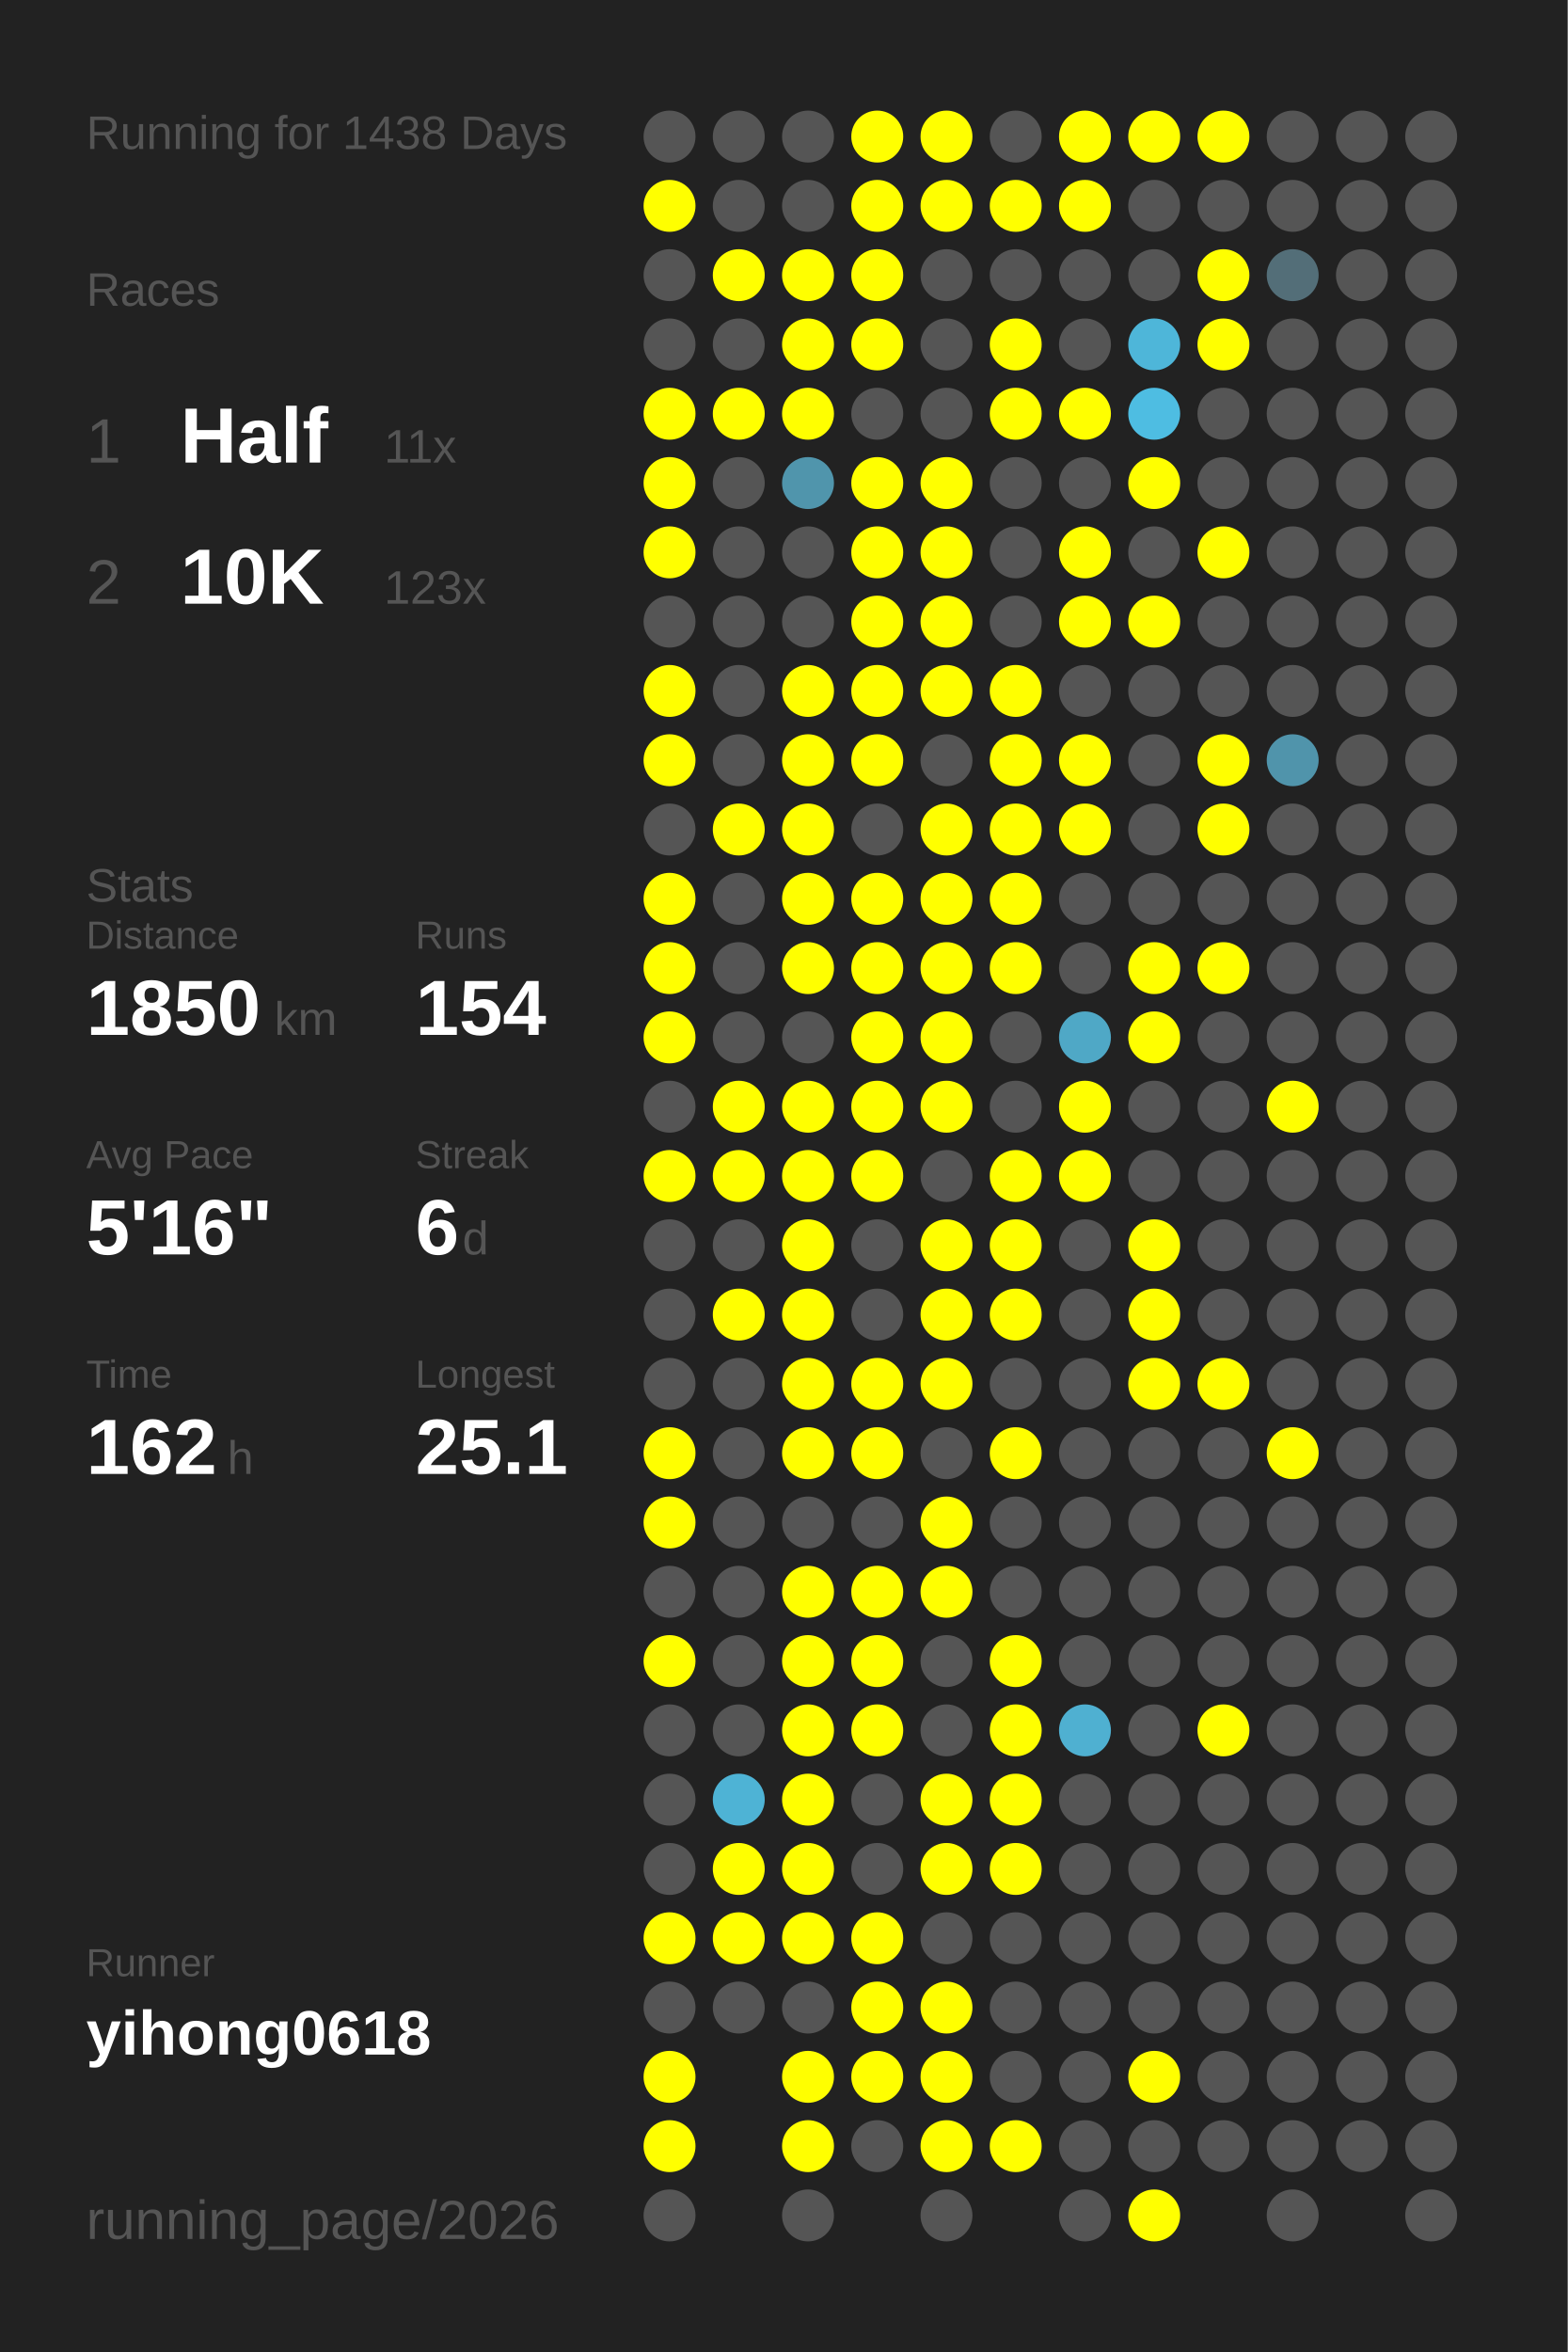
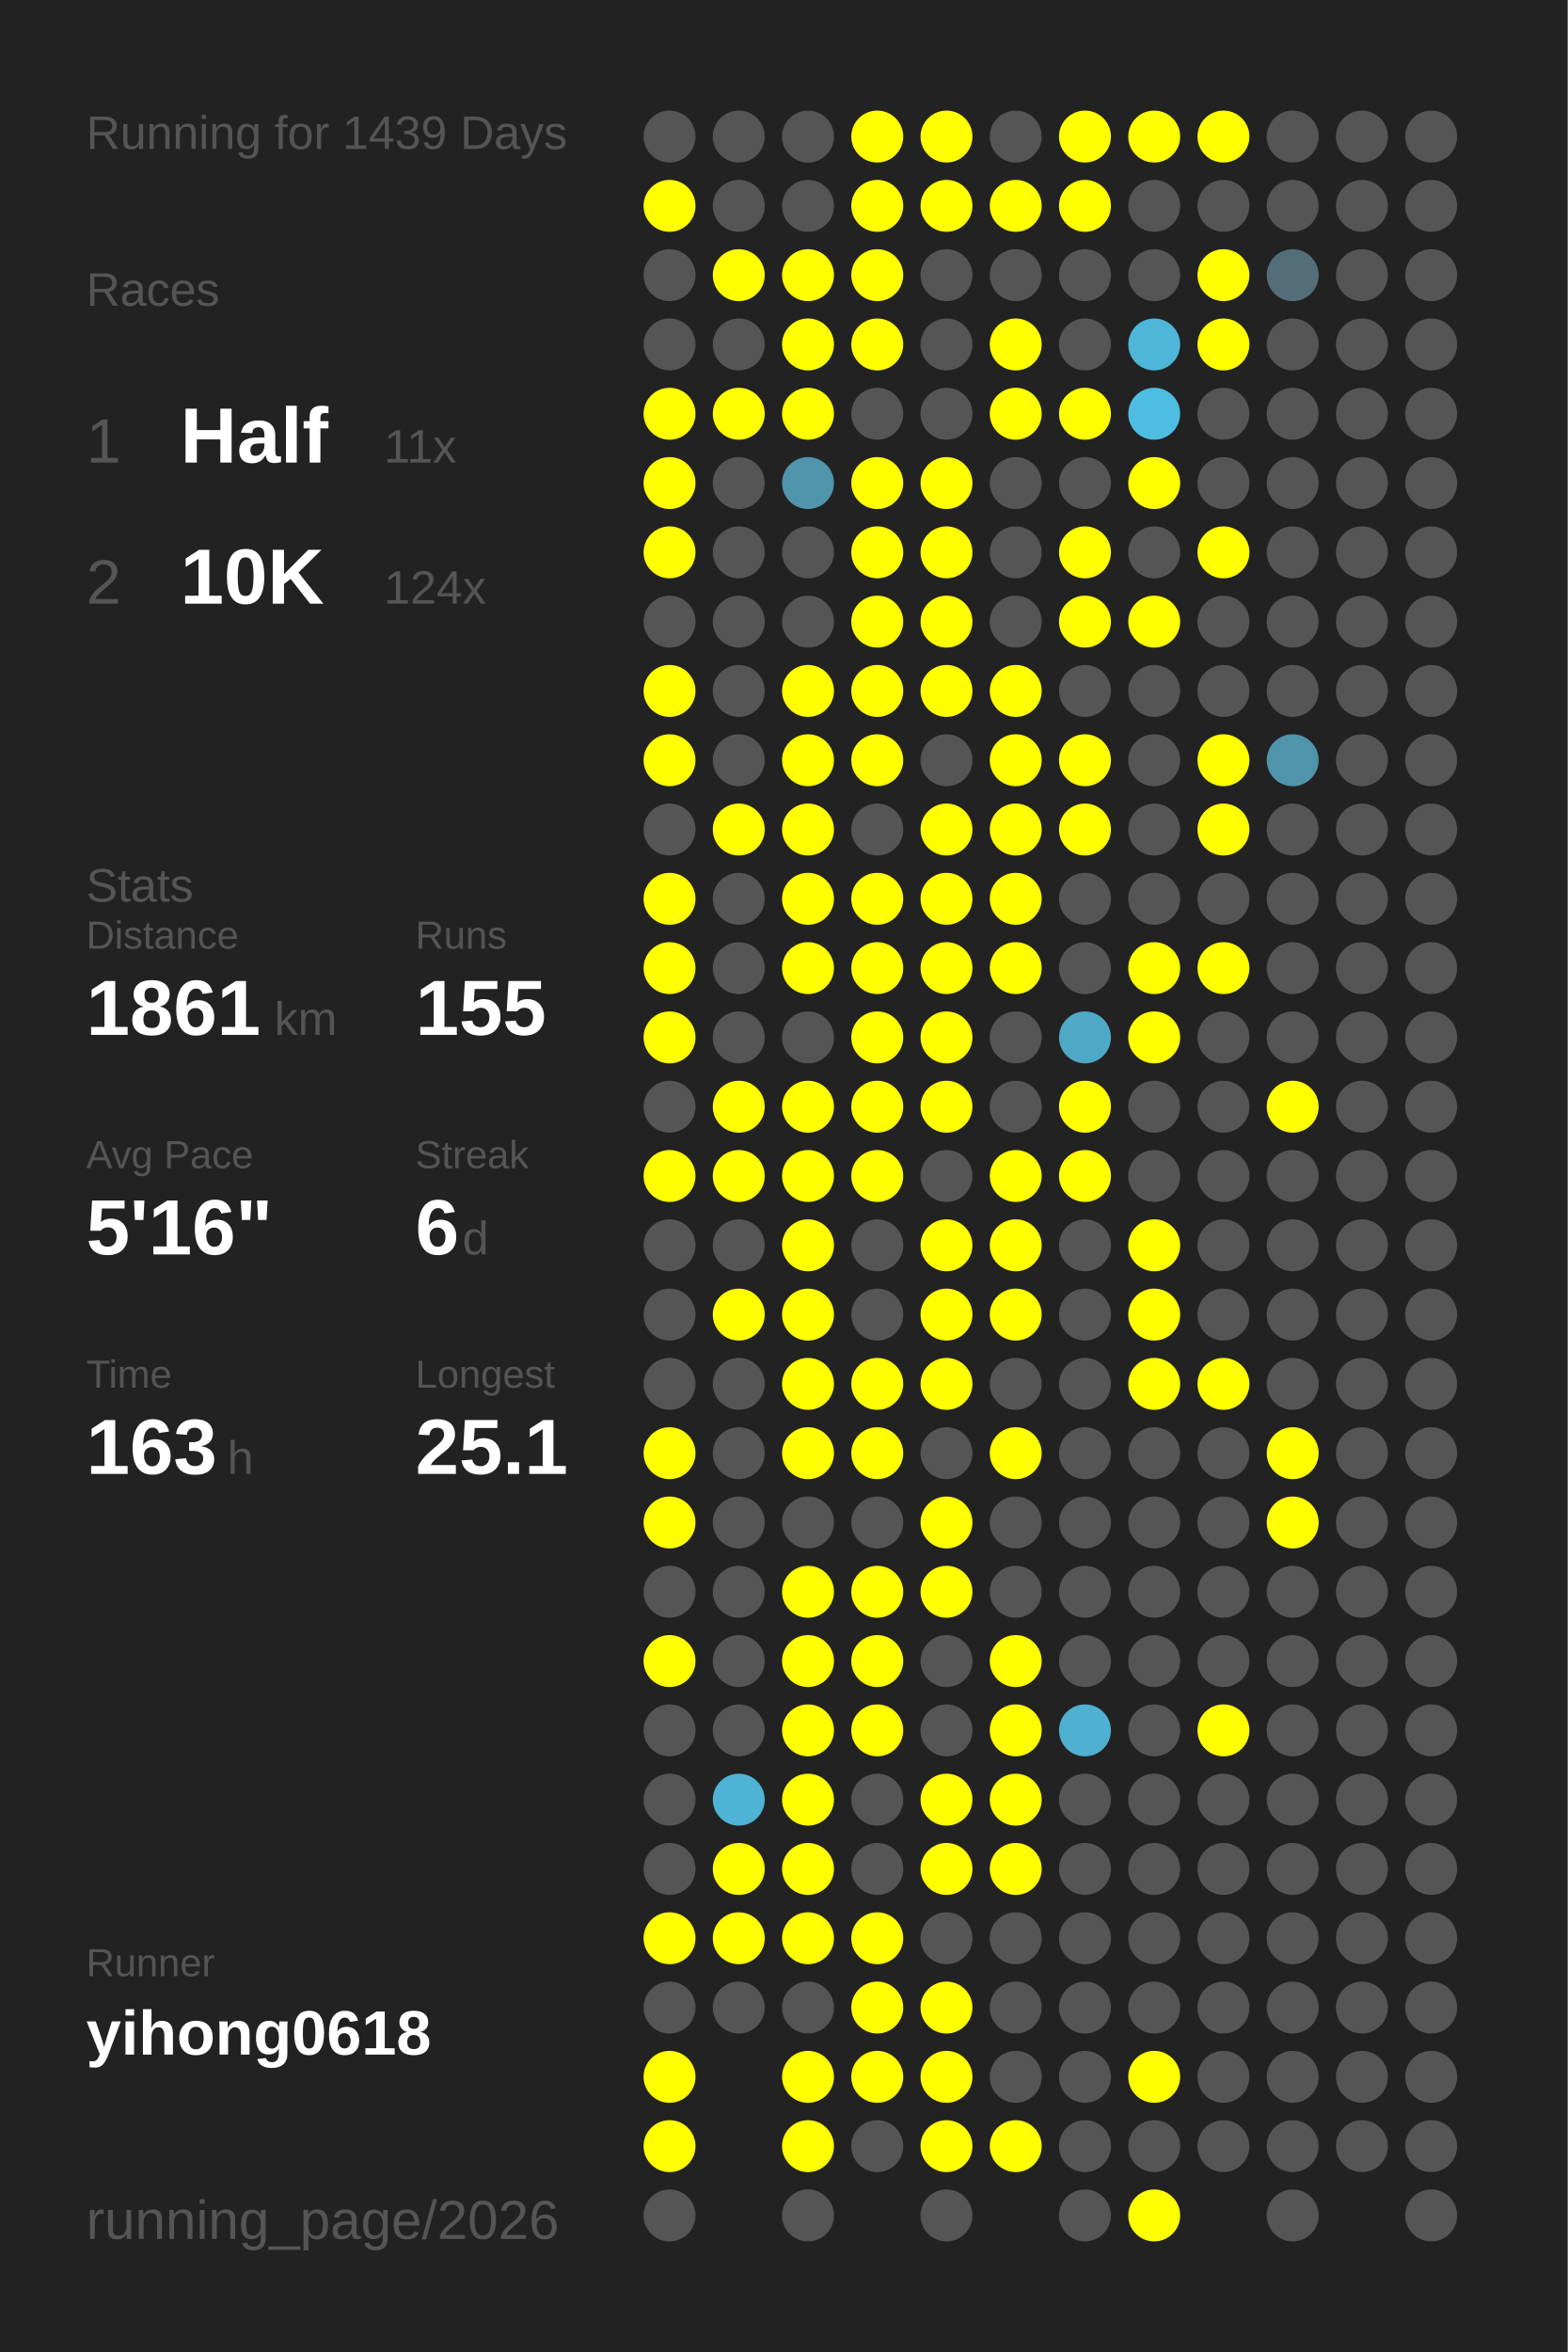
<svg xmlns="http://www.w3.org/2000/svg" baseProfile="full" height="300mm" version="1.1" viewBox="0,0,200,300" width="200mm">
  <defs />
  <rect fill="#222222" height="300" width="200" x="0" y="0" />
-   <text fill="#555555" style="font-size:6px; font-family:Arial;" x="11" y="19">Running for 1438 Days</text>
+   <text fill="#555555" style="font-size:6px; font-family:Arial;" x="11" y="19">Running for 1439 Days</text>
  <text fill="#555555" style="font-size:6px; font-family:Arial;" x="11" y="39">Races</text>
  <text fill="#555555" style="font-size:8px; font-family:Arial;" x="11" y="59">1</text>
  <text fill="#FFFFFF" style="font-size:10px; font-family:Arial; font-weight:bold;" x="23" y="59">Half</text>
  <text fill="#555555" style="font-size:6px; font-family:Arial;" x="49" y="59">11x</text>
  <text fill="#555555" style="font-size:8px; font-family:Arial;" x="11" y="77">2</text>
  <text fill="#FFFFFF" style="font-size:10px; font-family:Arial; font-weight:bold;" x="23" y="77">10K</text>
-   <text fill="#555555" style="font-size:6px; font-family:Arial;" x="49" y="77">123x</text>
+   <text fill="#555555" style="font-size:6px; font-family:Arial;" x="49" y="77">124x</text>
  <text fill="#555555" style="font-size:6px; font-family:Arial;" x="11" y="115">Stats</text>
  <text fill="#555555" style="font-size:5px; font-family:Arial;" x="11" y="121">Distance</text>
-   <text fill="#FFFFFF" style="font-size:10px; font-family:Arial; font-weight:bold;" x="11" y="132">1850</text>
+   <text fill="#FFFFFF" style="font-size:10px; font-family:Arial; font-weight:bold;" x="11" y="132">1861</text>
  <text fill="#555555" style="font-size:6px; font-family:Arial;" x="35" y="132">km</text>
  <text fill="#555555" style="font-size:5px; font-family:Arial;" x="53" y="121">Runs</text>
-   <text fill="#FFFFFF" style="font-size:10px; font-family:Arial; font-weight:bold;" x="53" y="132">154</text>
+   <text fill="#FFFFFF" style="font-size:10px; font-family:Arial; font-weight:bold;" x="53" y="132">155</text>
  <text fill="#555555" style="font-size:5px; font-family:Arial;" x="11" y="149">Avg Pace</text>
  <text fill="#FFFFFF" style="font-size:10px; font-family:Arial; font-weight:bold;" x="11" y="160">5'16"</text>
  <text fill="#555555" style="font-size:5px; font-family:Arial;" x="53" y="149">Streak</text>
  <text fill="#FFFFFF" style="font-size:10px; font-family:Arial; font-weight:bold;" x="53" y="160">6</text>
  <text fill="#555555" style="font-size:6px; font-family:Arial;" x="59" y="160">d</text>
  <text fill="#555555" style="font-size:5px; font-family:Arial;" x="11" y="177">Time</text>
-   <text fill="#FFFFFF" style="font-size:10px; font-family:Arial; font-weight:bold;" x="11" y="188">162</text>
+   <text fill="#FFFFFF" style="font-size:10px; font-family:Arial; font-weight:bold;" x="11" y="188">163</text>
  <text fill="#555555" style="font-size:6px; font-family:Arial;" x="29" y="188">h</text>
  <text fill="#555555" style="font-size:5px; font-family:Arial;" x="53" y="177">Longest</text>
  <text fill="#FFFFFF" style="font-size:10px; font-family:Arial; font-weight:bold;" x="53" y="188">25.1</text>
  <text fill="#555555" style="font-size:5px; font-family:Arial;" x="11" y="252.065">Runner</text>
  <text fill="#FFFFFF" style="font-size:8px; font-family:Arial; font-weight:bold;" x="11" y="262.065">yihong0618</text>
  <text fill="#555555" style="font-size:7px; font-family:Arial;" x="11" y="285.581">running_page/2026</text>
  <circle cx="85.417" cy="17.419" fill="#555555" r="3.312" />
  <circle cx="85.417" cy="26.258" fill="#FFFF00" r="3.312" />
  <circle cx="85.417" cy="35.097" fill="#555555" r="3.312" />
  <circle cx="85.417" cy="43.935" fill="#555555" r="3.312" />
  <circle cx="85.417" cy="52.774" fill="#FFFF00" r="3.312" />
  <circle cx="85.417" cy="61.613" fill="#FFFF00" r="3.312" />
  <circle cx="85.417" cy="70.452" fill="#FFFF00" r="3.312" />
  <circle cx="85.417" cy="79.29" fill="#555555" r="3.312" />
  <circle cx="85.417" cy="88.129" fill="#FFFF00" r="3.312" />
  <circle cx="85.417" cy="96.968" fill="#FFFF00" r="3.312" />
  <circle cx="85.417" cy="105.806" fill="#555555" r="3.312" />
  <circle cx="85.417" cy="114.645" fill="#FFFF00" r="3.312" />
  <circle cx="85.417" cy="123.484" fill="#FFFF00" r="3.312" />
  <circle cx="85.417" cy="132.323" fill="#FFFF00" r="3.312" />
  <circle cx="85.417" cy="141.161" fill="#555555" r="3.312" />
  <circle cx="85.417" cy="150" fill="#FFFF00" r="3.312" />
  <circle cx="85.417" cy="158.839" fill="#555555" r="3.312" />
  <circle cx="85.417" cy="167.677" fill="#555555" r="3.312" />
  <circle cx="85.417" cy="176.516" fill="#555555" r="3.312" />
  <circle cx="85.417" cy="185.355" fill="#FFFF00" r="3.312" />
  <circle cx="85.417" cy="194.194" fill="#FFFF00" r="3.312" />
  <circle cx="85.417" cy="203.032" fill="#555555" r="3.312" />
  <circle cx="85.417" cy="211.871" fill="#FFFF00" r="3.312" />
  <circle cx="85.417" cy="220.71" fill="#555555" r="3.312" />
  <circle cx="85.417" cy="229.548" fill="#555555" r="3.312" />
  <circle cx="85.417" cy="238.387" fill="#555555" r="3.312" />
  <circle cx="85.417" cy="247.226" fill="#FFFF00" r="3.312" />
  <circle cx="85.417" cy="256.065" fill="#555555" r="3.312" />
  <circle cx="85.417" cy="264.903" fill="#FFFF00" r="3.312" />
  <circle cx="85.417" cy="273.742" fill="#FFFF00" r="3.312" />
  <circle cx="85.417" cy="282.581" fill="#555555" r="3.312" />
  <circle cx="94.25" cy="17.419" fill="#555555" r="3.312" />
  <circle cx="94.25" cy="26.258" fill="#555555" r="3.312" />
  <circle cx="94.25" cy="35.097" fill="#FFFF00" r="3.312" />
  <circle cx="94.25" cy="43.935" fill="#555555" r="3.312" />
  <circle cx="94.25" cy="52.774" fill="#FFFF00" r="3.312" />
  <circle cx="94.25" cy="61.613" fill="#555555" r="3.312" />
  <circle cx="94.25" cy="70.452" fill="#555555" r="3.312" />
  <circle cx="94.25" cy="79.29" fill="#555555" r="3.312" />
  <circle cx="94.25" cy="88.129" fill="#555555" r="3.312" />
  <circle cx="94.25" cy="96.968" fill="#555555" r="3.312" />
  <circle cx="94.25" cy="105.806" fill="#FFFF00" r="3.312" />
  <circle cx="94.25" cy="114.645" fill="#555555" r="3.312" />
  <circle cx="94.25" cy="123.484" fill="#555555" r="3.312" />
  <circle cx="94.25" cy="132.323" fill="#555555" r="3.312" />
  <circle cx="94.25" cy="141.161" fill="#FFFF00" r="3.312" />
  <circle cx="94.25" cy="150" fill="#FFFF00" r="3.312" />
  <circle cx="94.25" cy="158.839" fill="#555555" r="3.312" />
  <circle cx="94.25" cy="167.677" fill="#FFFF00" r="3.312" />
  <circle cx="94.25" cy="176.516" fill="#555555" r="3.312" />
  <circle cx="94.25" cy="185.355" fill="#555555" r="3.312" />
  <circle cx="94.25" cy="194.194" fill="#555555" r="3.312" />
  <circle cx="94.25" cy="203.032" fill="#555555" r="3.312" />
  <circle cx="94.25" cy="211.871" fill="#555555" r="3.312" />
  <circle cx="94.25" cy="220.71" fill="#555555" r="3.312" />
  <circle cx="94.25" cy="229.548" fill="#4eb3d5" r="3.312" />
  <circle cx="94.25" cy="238.387" fill="#FFFF00" r="3.312" />
  <circle cx="94.25" cy="247.226" fill="#FFFF00" r="3.312" />
  <circle cx="94.25" cy="256.065" fill="#555555" r="3.312" />
  <circle cx="103.083" cy="17.419" fill="#555555" r="3.312" />
  <circle cx="103.083" cy="26.258" fill="#555555" r="3.312" />
  <circle cx="103.083" cy="35.097" fill="#FFFF00" r="3.312" />
  <circle cx="103.083" cy="43.935" fill="#FFFF00" r="3.312" />
  <circle cx="103.083" cy="52.774" fill="#FFFF00" r="3.312" />
  <circle cx="103.083" cy="61.613" fill="#5095ac" r="3.312" />
  <circle cx="103.083" cy="70.452" fill="#555555" r="3.312" />
  <circle cx="103.083" cy="79.29" fill="#555555" r="3.312" />
  <circle cx="103.083" cy="88.129" fill="#FFFF00" r="3.312" />
  <circle cx="103.083" cy="96.968" fill="#FFFF00" r="3.312" />
  <circle cx="103.083" cy="105.806" fill="#FFFF00" r="3.312" />
  <circle cx="103.083" cy="114.645" fill="#FFFF00" r="3.312" />
  <circle cx="103.083" cy="123.484" fill="#FFFF00" r="3.312" />
  <circle cx="103.083" cy="132.323" fill="#555555" r="3.312" />
  <circle cx="103.083" cy="141.161" fill="#FFFF00" r="3.312" />
  <circle cx="103.083" cy="150" fill="#FFFF00" r="3.312" />
  <circle cx="103.083" cy="158.839" fill="#FFFF00" r="3.312" />
  <circle cx="103.083" cy="167.677" fill="#FFFF00" r="3.312" />
  <circle cx="103.083" cy="176.516" fill="#FFFF00" r="3.312" />
  <circle cx="103.083" cy="185.355" fill="#FFFF00" r="3.312" />
  <circle cx="103.083" cy="194.194" fill="#555555" r="3.312" />
  <circle cx="103.083" cy="203.032" fill="#FFFF00" r="3.312" />
  <circle cx="103.083" cy="211.871" fill="#FFFF00" r="3.312" />
  <circle cx="103.083" cy="220.71" fill="#FFFF00" r="3.312" />
  <circle cx="103.083" cy="229.548" fill="#FFFF00" r="3.312" />
  <circle cx="103.083" cy="238.387" fill="#FFFF00" r="3.312" />
  <circle cx="103.083" cy="247.226" fill="#FFFF00" r="3.312" />
  <circle cx="103.083" cy="256.065" fill="#555555" r="3.312" />
  <circle cx="103.083" cy="264.903" fill="#FFFF00" r="3.312" />
  <circle cx="103.083" cy="273.742" fill="#FFFF00" r="3.312" />
  <circle cx="103.083" cy="282.581" fill="#555555" r="3.312" />
  <circle cx="111.917" cy="17.419" fill="#FFFF00" r="3.312" />
  <circle cx="111.917" cy="26.258" fill="#FFFF00" r="3.312" />
  <circle cx="111.917" cy="35.097" fill="#FFFF00" r="3.312" />
  <circle cx="111.917" cy="43.935" fill="#FFFF00" r="3.312" />
  <circle cx="111.917" cy="52.774" fill="#555555" r="3.312" />
  <circle cx="111.917" cy="61.613" fill="#FFFF00" r="3.312" />
  <circle cx="111.917" cy="70.452" fill="#FFFF00" r="3.312" />
  <circle cx="111.917" cy="79.29" fill="#FFFF00" r="3.312" />
  <circle cx="111.917" cy="88.129" fill="#FFFF00" r="3.312" />
  <circle cx="111.917" cy="96.968" fill="#FFFF00" r="3.312" />
  <circle cx="111.917" cy="105.806" fill="#555555" r="3.312" />
  <circle cx="111.917" cy="114.645" fill="#FFFF00" r="3.312" />
  <circle cx="111.917" cy="123.484" fill="#FFFF00" r="3.312" />
  <circle cx="111.917" cy="132.323" fill="#FFFF00" r="3.312" />
  <circle cx="111.917" cy="141.161" fill="#FFFF00" r="3.312" />
  <circle cx="111.917" cy="150" fill="#FFFF00" r="3.312" />
  <circle cx="111.917" cy="158.839" fill="#555555" r="3.312" />
  <circle cx="111.917" cy="167.677" fill="#555555" r="3.312" />
  <circle cx="111.917" cy="176.516" fill="#FFFF00" r="3.312" />
  <circle cx="111.917" cy="185.355" fill="#FFFF00" r="3.312" />
  <circle cx="111.917" cy="194.194" fill="#555555" r="3.312" />
  <circle cx="111.917" cy="203.032" fill="#FFFF00" r="3.312" />
  <circle cx="111.917" cy="211.871" fill="#FFFF00" r="3.312" />
  <circle cx="111.917" cy="220.71" fill="#FFFF00" r="3.312" />
  <circle cx="111.917" cy="229.548" fill="#555555" r="3.312" />
  <circle cx="111.917" cy="238.387" fill="#555555" r="3.312" />
  <circle cx="111.917" cy="247.226" fill="#FFFF00" r="3.312" />
  <circle cx="111.917" cy="256.065" fill="#FFFF00" r="3.312" />
  <circle cx="111.917" cy="264.903" fill="#FFFF00" r="3.312" />
  <circle cx="111.917" cy="273.742" fill="#555555" r="3.312" />
  <circle cx="120.75" cy="17.419" fill="#FFFF00" r="3.312" />
  <circle cx="120.75" cy="26.258" fill="#FFFF00" r="3.312" />
  <circle cx="120.75" cy="35.097" fill="#555555" r="3.312" />
  <circle cx="120.75" cy="43.935" fill="#555555" r="3.312" />
  <circle cx="120.75" cy="52.774" fill="#555555" r="3.312" />
  <circle cx="120.75" cy="61.613" fill="#FFFF00" r="3.312" />
  <circle cx="120.75" cy="70.452" fill="#FFFF00" r="3.312" />
  <circle cx="120.75" cy="79.29" fill="#FFFF00" r="3.312" />
  <circle cx="120.75" cy="88.129" fill="#FFFF00" r="3.312" />
  <circle cx="120.75" cy="96.968" fill="#555555" r="3.312" />
  <circle cx="120.75" cy="105.806" fill="#FFFF00" r="3.312" />
  <circle cx="120.75" cy="114.645" fill="#FFFF00" r="3.312" />
  <circle cx="120.75" cy="123.484" fill="#FFFF00" r="3.312" />
  <circle cx="120.75" cy="132.323" fill="#FFFF00" r="3.312" />
  <circle cx="120.75" cy="141.161" fill="#FFFF00" r="3.312" />
  <circle cx="120.75" cy="150" fill="#555555" r="3.312" />
  <circle cx="120.75" cy="158.839" fill="#FFFF00" r="3.312" />
  <circle cx="120.75" cy="167.677" fill="#FFFF00" r="3.312" />
  <circle cx="120.75" cy="176.516" fill="#FFFF00" r="3.312" />
  <circle cx="120.75" cy="185.355" fill="#555555" r="3.312" />
  <circle cx="120.75" cy="194.194" fill="#FFFF00" r="3.312" />
  <circle cx="120.75" cy="203.032" fill="#FFFF00" r="3.312" />
  <circle cx="120.75" cy="211.871" fill="#555555" r="3.312" />
  <circle cx="120.75" cy="220.71" fill="#555555" r="3.312" />
  <circle cx="120.75" cy="229.548" fill="#FFFF00" r="3.312" />
  <circle cx="120.75" cy="238.387" fill="#FFFF00" r="3.312" />
  <circle cx="120.75" cy="247.226" fill="#555555" r="3.312" />
  <circle cx="120.75" cy="256.065" fill="#FFFF00" r="3.312" />
  <circle cx="120.75" cy="264.903" fill="#FFFF00" r="3.312" />
  <circle cx="120.75" cy="273.742" fill="#FFFF00" r="3.312" />
  <circle cx="120.75" cy="282.581" fill="#555555" r="3.312" />
  <circle cx="129.583" cy="17.419" fill="#555555" r="3.312" />
  <circle cx="129.583" cy="26.258" fill="#FFFF00" r="3.312" />
  <circle cx="129.583" cy="35.097" fill="#555555" r="3.312" />
  <circle cx="129.583" cy="43.935" fill="#FFFF00" r="3.312" />
  <circle cx="129.583" cy="52.774" fill="#FFFF00" r="3.312" />
  <circle cx="129.583" cy="61.613" fill="#555555" r="3.312" />
  <circle cx="129.583" cy="70.452" fill="#555555" r="3.312" />
  <circle cx="129.583" cy="79.29" fill="#555555" r="3.312" />
  <circle cx="129.583" cy="88.129" fill="#FFFF00" r="3.312" />
  <circle cx="129.583" cy="96.968" fill="#FFFF00" r="3.312" />
  <circle cx="129.583" cy="105.806" fill="#FFFF00" r="3.312" />
  <circle cx="129.583" cy="114.645" fill="#FFFF00" r="3.312" />
  <circle cx="129.583" cy="123.484" fill="#FFFF00" r="3.312" />
  <circle cx="129.583" cy="132.323" fill="#555555" r="3.312" />
  <circle cx="129.583" cy="141.161" fill="#555555" r="3.312" />
  <circle cx="129.583" cy="150" fill="#FFFF00" r="3.312" />
  <circle cx="129.583" cy="158.839" fill="#FFFF00" r="3.312" />
  <circle cx="129.583" cy="167.677" fill="#FFFF00" r="3.312" />
  <circle cx="129.583" cy="176.516" fill="#555555" r="3.312" />
  <circle cx="129.583" cy="185.355" fill="#FFFF00" r="3.312" />
  <circle cx="129.583" cy="194.194" fill="#555555" r="3.312" />
  <circle cx="129.583" cy="203.032" fill="#555555" r="3.312" />
  <circle cx="129.583" cy="211.871" fill="#FFFF00" r="3.312" />
  <circle cx="129.583" cy="220.71" fill="#FFFF00" r="3.312" />
  <circle cx="129.583" cy="229.548" fill="#FFFF00" r="3.312" />
  <circle cx="129.583" cy="238.387" fill="#FFFF00" r="3.312" />
  <circle cx="129.583" cy="247.226" fill="#555555" r="3.312" />
  <circle cx="129.583" cy="256.065" fill="#555555" r="3.312" />
  <circle cx="129.583" cy="264.903" fill="#555555" r="3.312" />
  <circle cx="129.583" cy="273.742" fill="#FFFF00" r="3.312" />
  <circle cx="138.417" cy="17.419" fill="#FFFF00" r="3.312" />
  <circle cx="138.417" cy="26.258" fill="#FFFF00" r="3.312" />
  <circle cx="138.417" cy="35.097" fill="#555555" r="3.312" />
  <circle cx="138.417" cy="43.935" fill="#555555" r="3.312" />
  <circle cx="138.417" cy="52.774" fill="#FFFF00" r="3.312" />
  <circle cx="138.417" cy="61.613" fill="#555555" r="3.312" />
  <circle cx="138.417" cy="70.452" fill="#FFFF00" r="3.312" />
  <circle cx="138.417" cy="79.29" fill="#FFFF00" r="3.312" />
  <circle cx="138.417" cy="88.129" fill="#555555" r="3.312" />
  <circle cx="138.417" cy="96.968" fill="#FFFF00" r="3.312" />
  <circle cx="138.417" cy="105.806" fill="#FFFF00" r="3.312" />
  <circle cx="138.417" cy="114.645" fill="#555555" r="3.312" />
  <circle cx="138.417" cy="123.484" fill="#555555" r="3.312" />
  <circle cx="138.417" cy="132.323" fill="#4fa8c6" r="3.312" />
  <circle cx="138.417" cy="141.161" fill="#FFFF00" r="3.312" />
  <circle cx="138.417" cy="150" fill="#FFFF00" r="3.312" />
  <circle cx="138.417" cy="158.839" fill="#555555" r="3.312" />
  <circle cx="138.417" cy="167.677" fill="#555555" r="3.312" />
  <circle cx="138.417" cy="176.516" fill="#555555" r="3.312" />
  <circle cx="138.417" cy="185.355" fill="#555555" r="3.312" />
  <circle cx="138.417" cy="194.194" fill="#555555" r="3.312" />
  <circle cx="138.417" cy="203.032" fill="#555555" r="3.312" />
  <circle cx="138.417" cy="211.871" fill="#555555" r="3.312" />
  <circle cx="138.417" cy="220.71" fill="#4fb0d1" r="3.312" />
  <circle cx="138.417" cy="229.548" fill="#555555" r="3.312" />
  <circle cx="138.417" cy="238.387" fill="#555555" r="3.312" />
  <circle cx="138.417" cy="247.226" fill="#555555" r="3.312" />
  <circle cx="138.417" cy="256.065" fill="#555555" r="3.312" />
  <circle cx="138.417" cy="264.903" fill="#555555" r="3.312" />
  <circle cx="138.417" cy="273.742" fill="#555555" r="3.312" />
  <circle cx="138.417" cy="282.581" fill="#555555" r="3.312" />
  <circle cx="147.25" cy="17.419" fill="#FFFF00" r="3.312" />
  <circle cx="147.25" cy="26.258" fill="#555555" r="3.312" />
  <circle cx="147.25" cy="35.097" fill="#555555" r="3.312" />
  <circle cx="147.25" cy="43.935" fill="#4eb6d9" r="3.312" />
  <circle cx="147.25" cy="52.774" fill="#4ebde2" r="3.312" />
  <circle cx="147.25" cy="61.613" fill="#FFFF00" r="3.312" />
  <circle cx="147.25" cy="70.452" fill="#555555" r="3.312" />
  <circle cx="147.25" cy="79.29" fill="#FFFF00" r="3.312" />
  <circle cx="147.25" cy="88.129" fill="#555555" r="3.312" />
  <circle cx="147.25" cy="96.968" fill="#555555" r="3.312" />
  <circle cx="147.25" cy="105.806" fill="#555555" r="3.312" />
  <circle cx="147.25" cy="114.645" fill="#555555" r="3.312" />
  <circle cx="147.25" cy="123.484" fill="#FFFF00" r="3.312" />
  <circle cx="147.25" cy="132.323" fill="#FFFF00" r="3.312" />
  <circle cx="147.25" cy="141.161" fill="#555555" r="3.312" />
  <circle cx="147.25" cy="150" fill="#555555" r="3.312" />
  <circle cx="147.25" cy="158.839" fill="#FFFF00" r="3.312" />
  <circle cx="147.25" cy="167.677" fill="#FFFF00" r="3.312" />
  <circle cx="147.25" cy="176.516" fill="#FFFF00" r="3.312" />
  <circle cx="147.25" cy="185.355" fill="#555555" r="3.312" />
  <circle cx="147.25" cy="194.194" fill="#555555" r="3.312" />
  <circle cx="147.25" cy="203.032" fill="#555555" r="3.312" />
  <circle cx="147.25" cy="211.871" fill="#555555" r="3.312" />
  <circle cx="147.25" cy="220.71" fill="#555555" r="3.312" />
  <circle cx="147.25" cy="229.548" fill="#555555" r="3.312" />
  <circle cx="147.25" cy="238.387" fill="#555555" r="3.312" />
  <circle cx="147.25" cy="247.226" fill="#555555" r="3.312" />
  <circle cx="147.25" cy="256.065" fill="#555555" r="3.312" />
  <circle cx="147.25" cy="264.903" fill="#FFFF00" r="3.312" />
  <circle cx="147.25" cy="273.742" fill="#555555" r="3.312" />
  <circle cx="147.25" cy="282.581" fill="#FFFF00" r="3.312" />
  <circle cx="156.083" cy="17.419" fill="#FFFF00" r="3.312" />
  <circle cx="156.083" cy="26.258" fill="#555555" r="3.312" />
  <circle cx="156.083" cy="35.097" fill="#FFFF00" r="3.312" />
  <circle cx="156.083" cy="43.935" fill="#FFFF00" r="3.312" />
  <circle cx="156.083" cy="52.774" fill="#555555" r="3.312" />
  <circle cx="156.083" cy="61.613" fill="#555555" r="3.312" />
  <circle cx="156.083" cy="70.452" fill="#FFFF00" r="3.312" />
  <circle cx="156.083" cy="79.29" fill="#555555" r="3.312" />
  <circle cx="156.083" cy="88.129" fill="#555555" r="3.312" />
  <circle cx="156.083" cy="96.968" fill="#FFFF00" r="3.312" />
  <circle cx="156.083" cy="105.806" fill="#FFFF00" r="3.312" />
  <circle cx="156.083" cy="114.645" fill="#555555" r="3.312" />
  <circle cx="156.083" cy="123.484" fill="#FFFF00" r="3.312" />
  <circle cx="156.083" cy="132.323" fill="#555555" r="3.312" />
  <circle cx="156.083" cy="141.161" fill="#555555" r="3.312" />
  <circle cx="156.083" cy="150" fill="#555555" r="3.312" />
  <circle cx="156.083" cy="158.839" fill="#555555" r="3.312" />
  <circle cx="156.083" cy="167.677" fill="#555555" r="3.312" />
  <circle cx="156.083" cy="176.516" fill="#FFFF00" r="3.312" />
  <circle cx="156.083" cy="185.355" fill="#555555" r="3.312" />
  <circle cx="156.083" cy="194.194" fill="#555555" r="3.312" />
  <circle cx="156.083" cy="203.032" fill="#555555" r="3.312" />
  <circle cx="156.083" cy="211.871" fill="#555555" r="3.312" />
  <circle cx="156.083" cy="220.71" fill="#FFFF00" r="3.312" />
  <circle cx="156.083" cy="229.548" fill="#555555" r="3.312" />
  <circle cx="156.083" cy="238.387" fill="#555555" r="3.312" />
  <circle cx="156.083" cy="247.226" fill="#555555" r="3.312" />
  <circle cx="156.083" cy="256.065" fill="#555555" r="3.312" />
  <circle cx="156.083" cy="264.903" fill="#555555" r="3.312" />
  <circle cx="156.083" cy="273.742" fill="#555555" r="3.312" />
  <circle cx="164.917" cy="17.419" fill="#555555" r="3.312" />
  <circle cx="164.917" cy="26.258" fill="#555555" r="3.312" />
  <circle cx="164.917" cy="35.097" fill="#536e78" r="3.312" />
  <circle cx="164.917" cy="43.935" fill="#555555" r="3.312" />
  <circle cx="164.917" cy="52.774" fill="#555555" r="3.312" />
  <circle cx="164.917" cy="61.613" fill="#555555" r="3.312" />
  <circle cx="164.917" cy="70.452" fill="#555555" r="3.312" />
  <circle cx="164.917" cy="79.29" fill="#555555" r="3.312" />
  <circle cx="164.917" cy="88.129" fill="#555555" r="3.312" />
  <circle cx="164.917" cy="96.968" fill="#5094ab" r="3.312" />
  <circle cx="164.917" cy="105.806" fill="#555555" r="3.312" />
  <circle cx="164.917" cy="114.645" fill="#555555" r="3.312" />
  <circle cx="164.917" cy="123.484" fill="#555555" r="3.312" />
  <circle cx="164.917" cy="132.323" fill="#555555" r="3.312" />
  <circle cx="164.917" cy="141.161" fill="#FFFF00" r="3.312" />
  <circle cx="164.917" cy="150" fill="#555555" r="3.312" />
  <circle cx="164.917" cy="158.839" fill="#555555" r="3.312" />
  <circle cx="164.917" cy="167.677" fill="#555555" r="3.312" />
  <circle cx="164.917" cy="176.516" fill="#555555" r="3.312" />
  <circle cx="164.917" cy="185.355" fill="#FFFF00" r="3.312" />
-   <circle cx="164.917" cy="194.194" fill="#555555" r="3.312" />
+   <circle cx="164.917" cy="194.194" fill="#FFFF00" r="3.312" />
  <circle cx="164.917" cy="203.032" fill="#555555" r="3.312" />
  <circle cx="164.917" cy="211.871" fill="#555555" r="3.312" />
  <circle cx="164.917" cy="220.71" fill="#555555" r="3.312" />
  <circle cx="164.917" cy="229.548" fill="#555555" r="3.312" />
  <circle cx="164.917" cy="238.387" fill="#555555" r="3.312" />
  <circle cx="164.917" cy="247.226" fill="#555555" r="3.312" />
  <circle cx="164.917" cy="256.065" fill="#555555" r="3.312" />
  <circle cx="164.917" cy="264.903" fill="#555555" r="3.312" />
  <circle cx="164.917" cy="273.742" fill="#555555" r="3.312" />
  <circle cx="164.917" cy="282.581" fill="#555555" r="3.312" />
  <circle cx="173.75" cy="17.419" fill="#555555" r="3.312" />
  <circle cx="173.75" cy="26.258" fill="#555555" r="3.312" />
  <circle cx="173.75" cy="35.097" fill="#555555" r="3.312" />
  <circle cx="173.75" cy="43.935" fill="#555555" r="3.312" />
  <circle cx="173.75" cy="52.774" fill="#555555" r="3.312" />
  <circle cx="173.75" cy="61.613" fill="#555555" r="3.312" />
  <circle cx="173.75" cy="70.452" fill="#555555" r="3.312" />
  <circle cx="173.75" cy="79.29" fill="#555555" r="3.312" />
  <circle cx="173.75" cy="88.129" fill="#555555" r="3.312" />
  <circle cx="173.75" cy="96.968" fill="#555555" r="3.312" />
  <circle cx="173.75" cy="105.806" fill="#555555" r="3.312" />
  <circle cx="173.75" cy="114.645" fill="#555555" r="3.312" />
  <circle cx="173.75" cy="123.484" fill="#555555" r="3.312" />
  <circle cx="173.75" cy="132.323" fill="#555555" r="3.312" />
  <circle cx="173.75" cy="141.161" fill="#555555" r="3.312" />
  <circle cx="173.75" cy="150" fill="#555555" r="3.312" />
  <circle cx="173.75" cy="158.839" fill="#555555" r="3.312" />
  <circle cx="173.75" cy="167.677" fill="#555555" r="3.312" />
  <circle cx="173.75" cy="176.516" fill="#555555" r="3.312" />
  <circle cx="173.75" cy="185.355" fill="#555555" r="3.312" />
  <circle cx="173.75" cy="194.194" fill="#555555" r="3.312" />
  <circle cx="173.75" cy="203.032" fill="#555555" r="3.312" />
  <circle cx="173.75" cy="211.871" fill="#555555" r="3.312" />
  <circle cx="173.75" cy="220.71" fill="#555555" r="3.312" />
  <circle cx="173.75" cy="229.548" fill="#555555" r="3.312" />
  <circle cx="173.75" cy="238.387" fill="#555555" r="3.312" />
  <circle cx="173.75" cy="247.226" fill="#555555" r="3.312" />
  <circle cx="173.75" cy="256.065" fill="#555555" r="3.312" />
  <circle cx="173.75" cy="264.903" fill="#555555" r="3.312" />
  <circle cx="173.75" cy="273.742" fill="#555555" r="3.312" />
  <circle cx="182.583" cy="17.419" fill="#555555" r="3.312" />
  <circle cx="182.583" cy="26.258" fill="#555555" r="3.312" />
  <circle cx="182.583" cy="35.097" fill="#555555" r="3.312" />
  <circle cx="182.583" cy="43.935" fill="#555555" r="3.312" />
  <circle cx="182.583" cy="52.774" fill="#555555" r="3.312" />
  <circle cx="182.583" cy="61.613" fill="#555555" r="3.312" />
  <circle cx="182.583" cy="70.452" fill="#555555" r="3.312" />
  <circle cx="182.583" cy="79.29" fill="#555555" r="3.312" />
  <circle cx="182.583" cy="88.129" fill="#555555" r="3.312" />
  <circle cx="182.583" cy="96.968" fill="#555555" r="3.312" />
  <circle cx="182.583" cy="105.806" fill="#555555" r="3.312" />
  <circle cx="182.583" cy="114.645" fill="#555555" r="3.312" />
  <circle cx="182.583" cy="123.484" fill="#555555" r="3.312" />
  <circle cx="182.583" cy="132.323" fill="#555555" r="3.312" />
  <circle cx="182.583" cy="141.161" fill="#555555" r="3.312" />
  <circle cx="182.583" cy="150" fill="#555555" r="3.312" />
  <circle cx="182.583" cy="158.839" fill="#555555" r="3.312" />
  <circle cx="182.583" cy="167.677" fill="#555555" r="3.312" />
  <circle cx="182.583" cy="176.516" fill="#555555" r="3.312" />
  <circle cx="182.583" cy="185.355" fill="#555555" r="3.312" />
  <circle cx="182.583" cy="194.194" fill="#555555" r="3.312" />
  <circle cx="182.583" cy="203.032" fill="#555555" r="3.312" />
  <circle cx="182.583" cy="211.871" fill="#555555" r="3.312" />
  <circle cx="182.583" cy="220.71" fill="#555555" r="3.312" />
  <circle cx="182.583" cy="229.548" fill="#555555" r="3.312" />
  <circle cx="182.583" cy="238.387" fill="#555555" r="3.312" />
  <circle cx="182.583" cy="247.226" fill="#555555" r="3.312" />
  <circle cx="182.583" cy="256.065" fill="#555555" r="3.312" />
  <circle cx="182.583" cy="264.903" fill="#555555" r="3.312" />
  <circle cx="182.583" cy="273.742" fill="#555555" r="3.312" />
  <circle cx="182.583" cy="282.581" fill="#555555" r="3.312" />
</svg>
